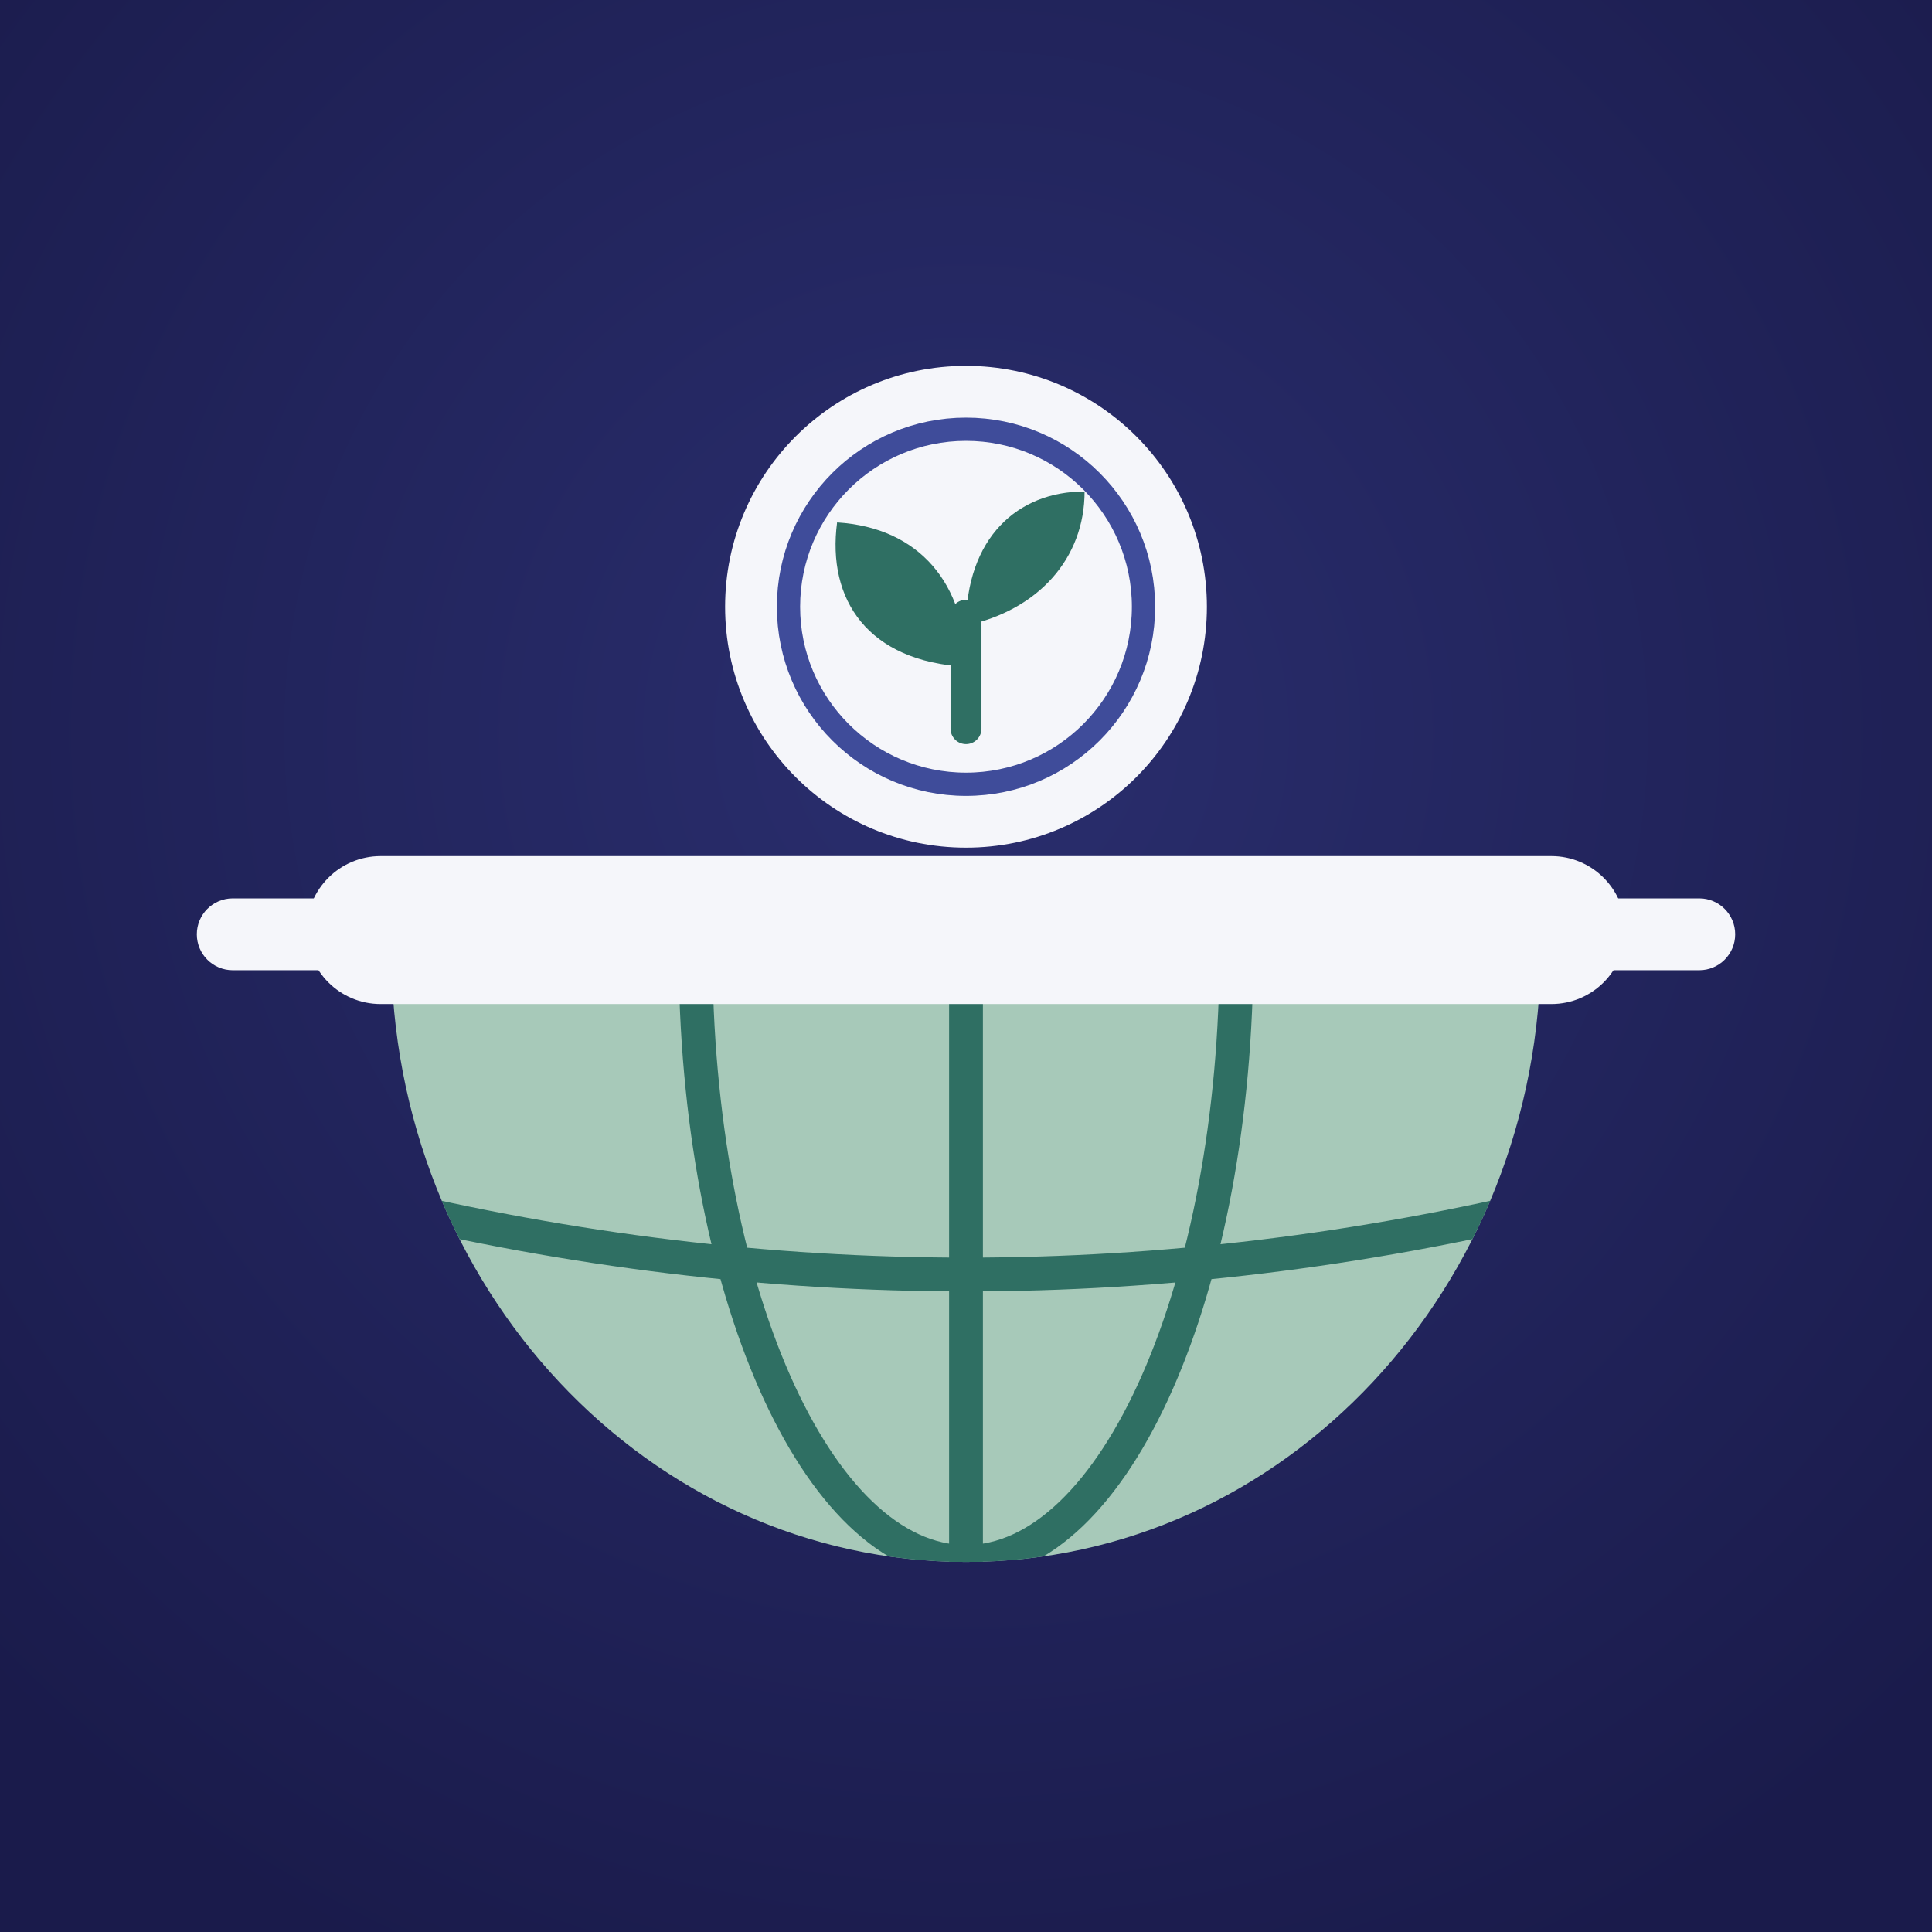
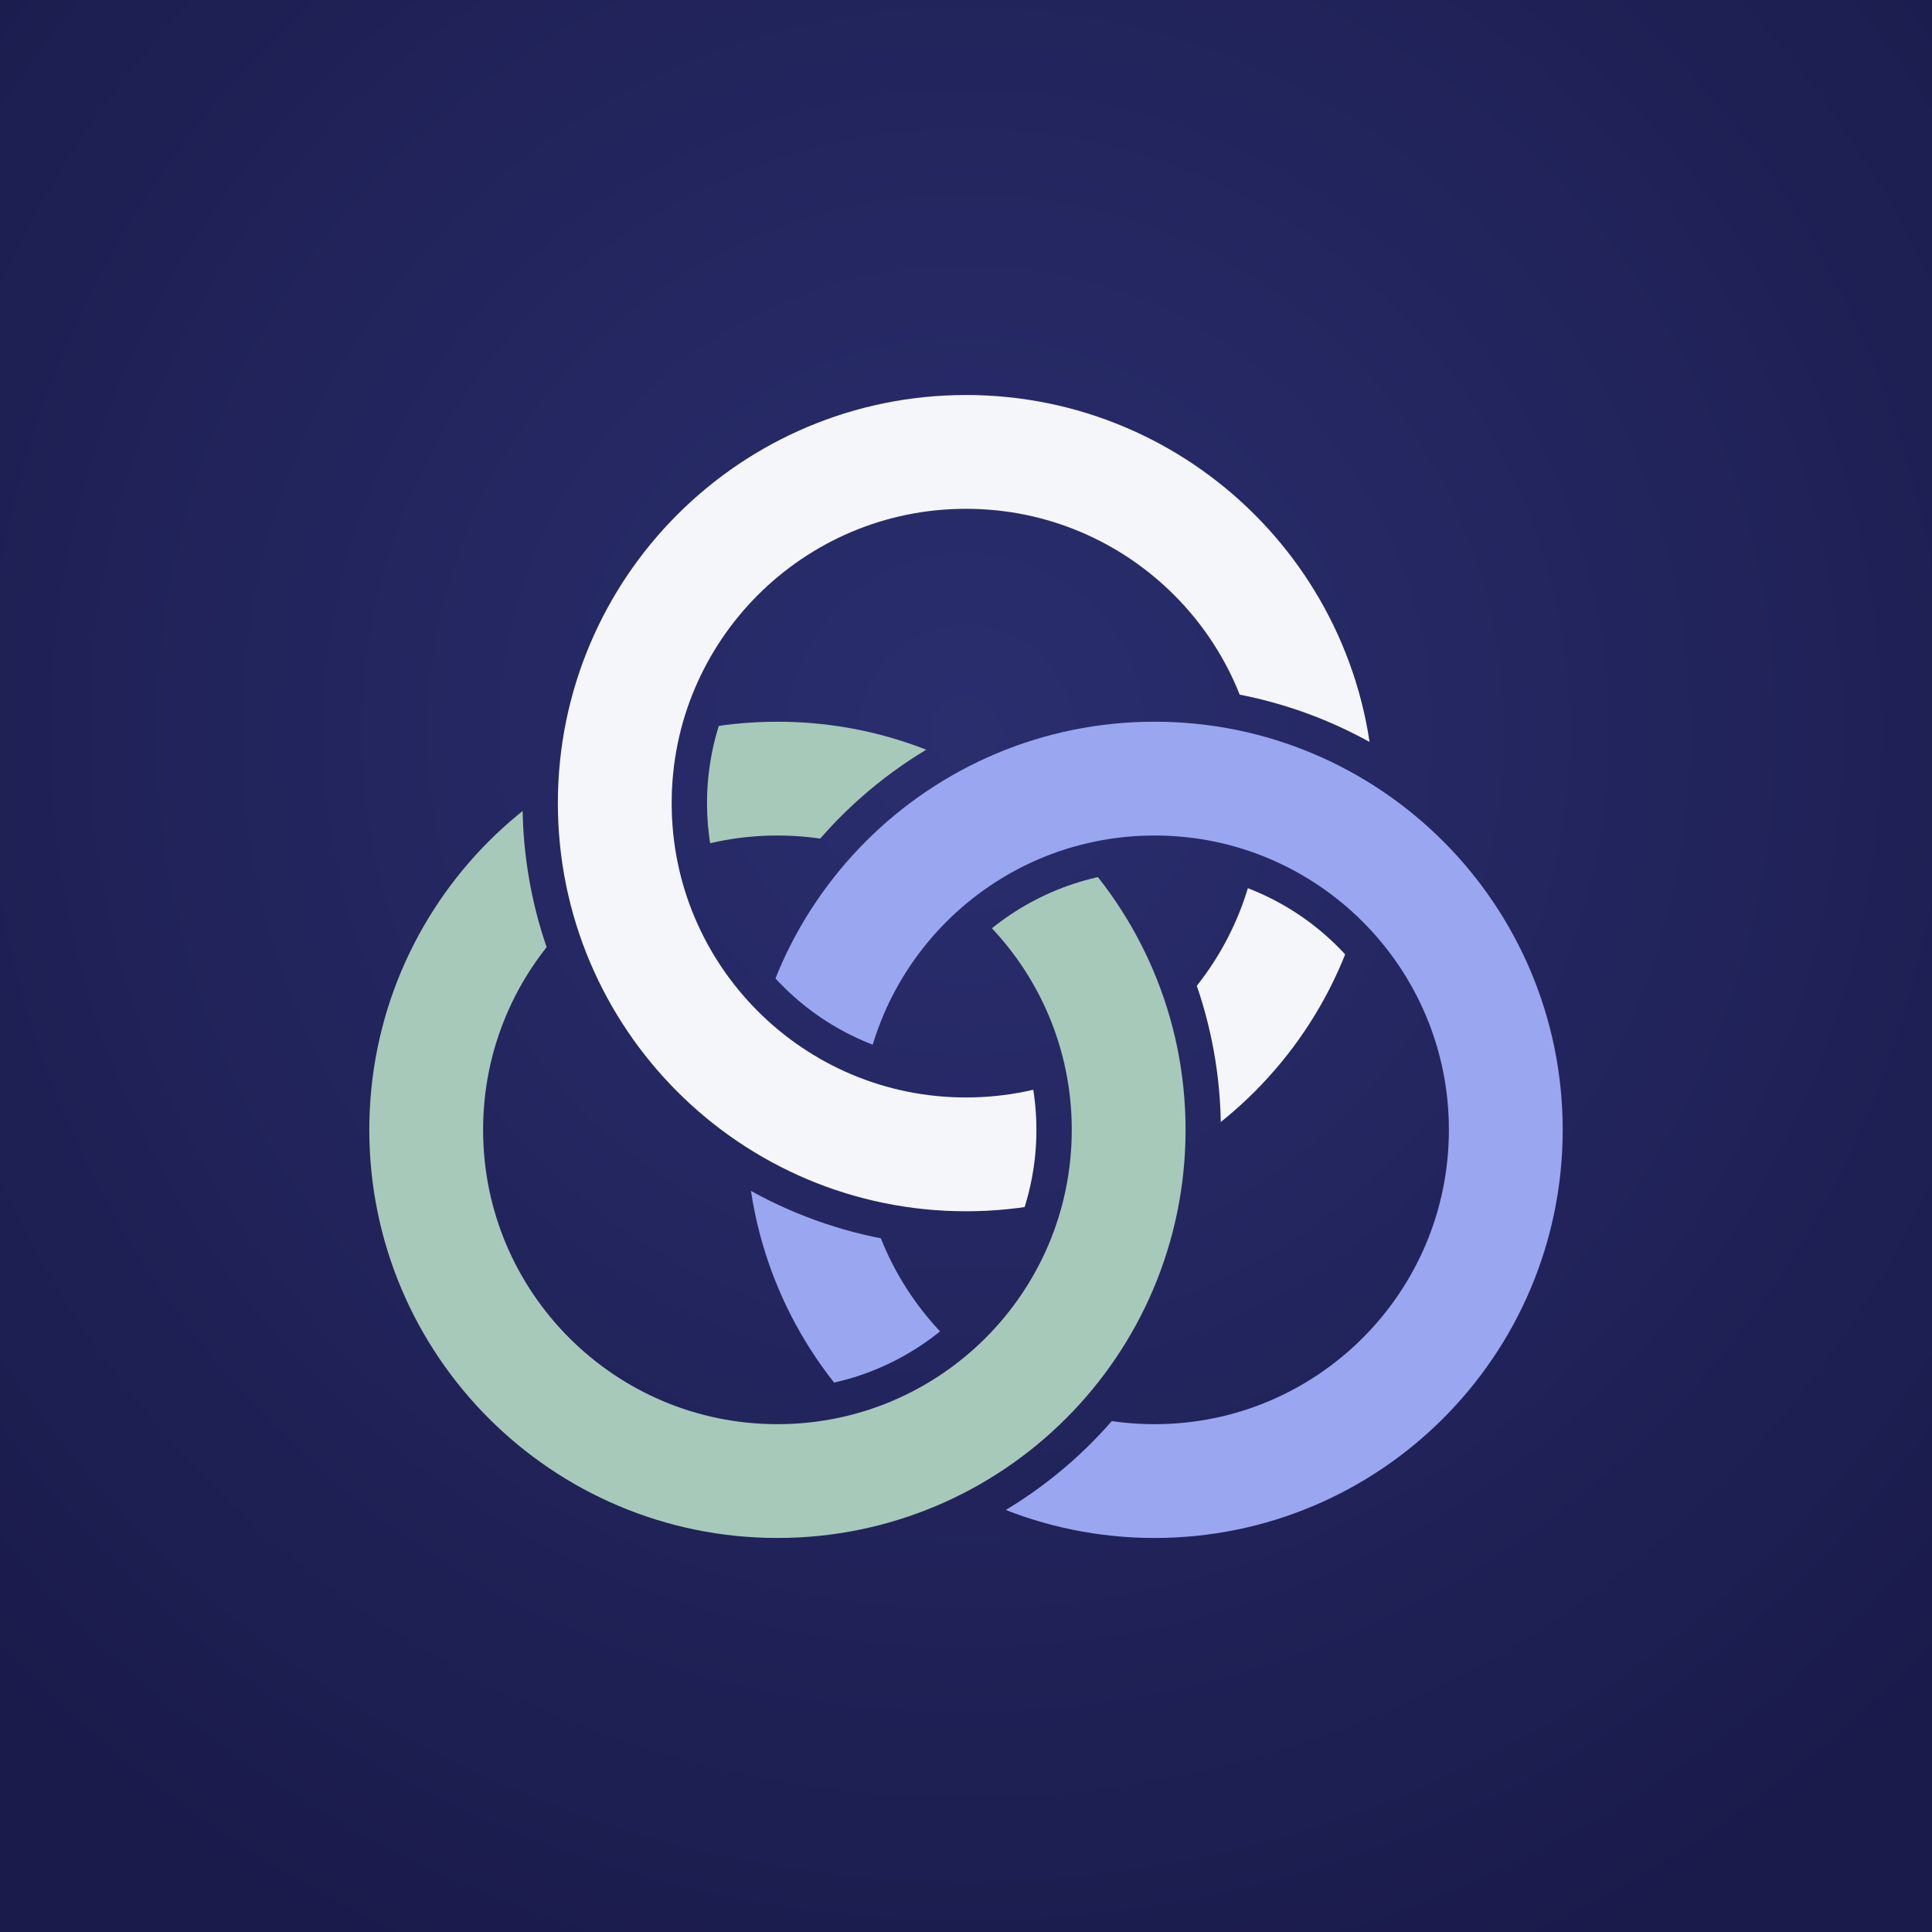
<svg xmlns="http://www.w3.org/2000/svg" width="1024" height="1024" viewBox="0 0 1024 1024">
  <defs>
    <radialGradient id="glow" cx="50%" cy="38%" r="70%">
      <stop offset="0" stop-color="#2A2E6E" />
      <stop offset="1" stop-color="#1A1B4B" />
    </radialGradient>
  </defs>
  <rect width="1024" height="1024" rx="0" fill="url(#glow)" />
-   <g transform="translate(-61.44 -61.44) scale(1.12)">
-     <g transform="translate(0 24)">
-       <defs>
-         <clipPath id="bowl">
-           <path d="M240 480 A272 290 0 0 0 784 480 Z" />
-         </clipPath>
-       </defs>
-       <circle cx="512" cy="318" r="114" fill="#F5F6FA" />
-       <circle cx="512" cy="318" r="84" fill="none" stroke="#3F4C9A" stroke-width="11" />
-       <g transform="translate(512 322) scale(1.22) translate(-512 -292)">
-         <path d="M512 336 V292" stroke="#2F6F63" stroke-width="12" stroke-linecap="round" />
-         <path d="M512 312 C474 310 458 286 462 256 C494 258 512 280 512 312 Z" fill="#2F6F63" />
-         <path d="M512 296 C540 290 558 270 558 244 C532 244 512 262 512 296 Z" fill="#2F6F63" />
-       </g>
-       <path d="M240 480 A272 290 0 0 0 784 480 Z" fill="#A7C9B9" />
-       <g clip-path="url(#bowl)" fill="none" stroke="#2F6F63" stroke-width="16" stroke-linecap="round">
-         <ellipse cx="512" cy="480" rx="128" ry="290" />
-         <path d="M512 480 V780" />
-         <path d="M232 600 Q512 668 792 600" />
-       </g>
-       <rect x="148" y="456" width="728" height="34" rx="17" fill="#F5F6FA" />
-       <rect x="200" y="436" width="624" height="70" rx="35" fill="#F5F6FA" />
-     </g>
+   <g transform="translate(-20.48 -20.48) scale(1.04)">
+     <mask id="ring2_0" maskUnits="userSpaceOnUse" x="0" y="0" width="1024" height="1024">
+       <rect width="1024" height="1024" fill="#fff" />
+       <path d="M580.5 525.2 A179 179 0 0 1 586.0 651.2" fill="none" stroke="#000" stroke-width="94" />
+       <path d="M629.6 417.8 A179 179 0 0 1 741.5 476.1" fill="none" stroke="#000" stroke-width="94" />
+     </mask>
+     <circle cx="512.0" cy="429.0" r="179" fill="none" stroke="#F5F6FA" stroke-width="58" mask="url(#ring2_0)" />
+     <mask id="ring2_1" maskUnits="userSpaceOnUse" x="0" y="0" width="1024" height="1024">
+       <rect width="1024" height="1024" fill="#fff" />
+       <path d="M347.4 499.3 A179 179 0 0 1 341.9 373.3" fill="none" stroke="#000" stroke-width="94" />
+       <path d="M465.0 488.0 A179 179 0 0 1 571.4 420.3" fill="none" stroke="#000" stroke-width="94" />
+     </mask>
+     <circle cx="415.9" cy="595.5" r="179" fill="none" stroke="#A7C9B9" stroke-width="58" mask="url(#ring2_1)" />
+     <mask id="ring2_2" maskUnits="userSpaceOnUse" x="0" y="0" width="1024" height="1024">
+       <rect width="1024" height="1024" fill="#fff" />
+       <path d="M559.0 703.0 A179 179 0 0 1 452.6 770.7" fill="none" stroke="#000" stroke-width="94" />
+       <path d="M490.5 606.7 A179 179 0 0 1 378.7 548.4" fill="none" stroke="#000" stroke-width="94" />
+     </mask>
+     <circle cx="608.1" cy="595.5" r="179" fill="none" stroke="#9AA6F0" stroke-width="58" mask="url(#ring2_2)" />
  </g>
</svg>
